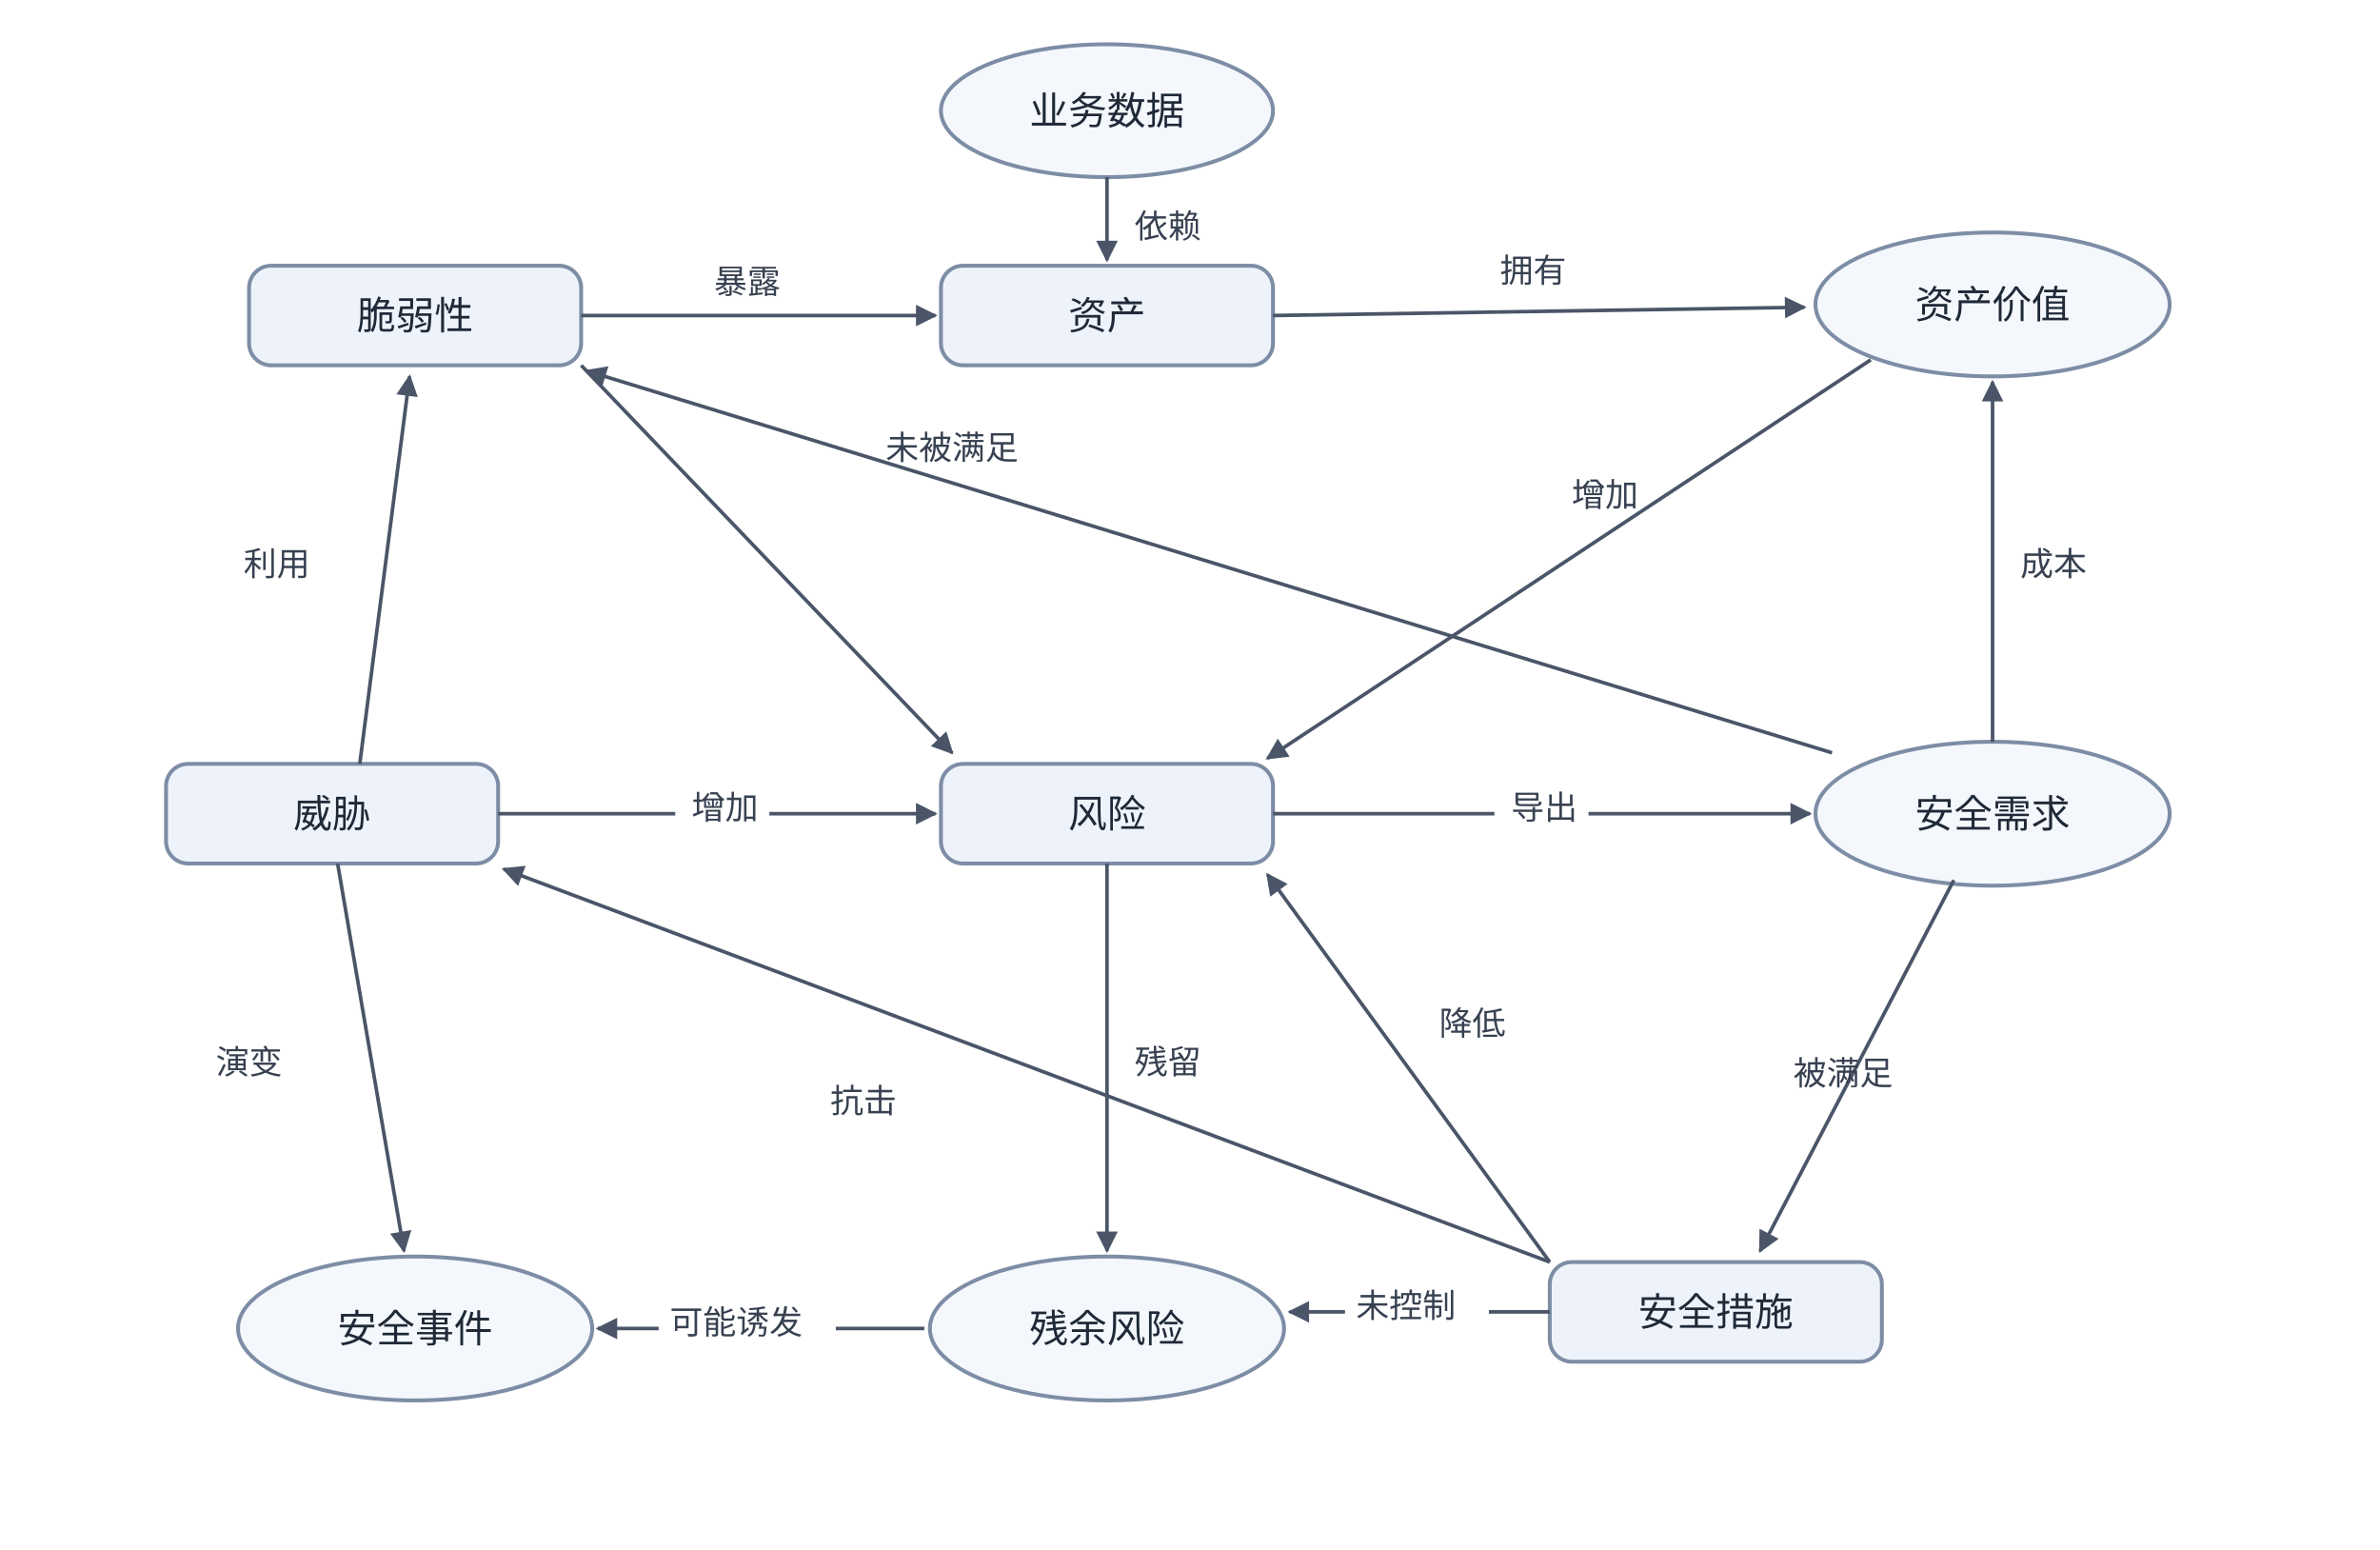
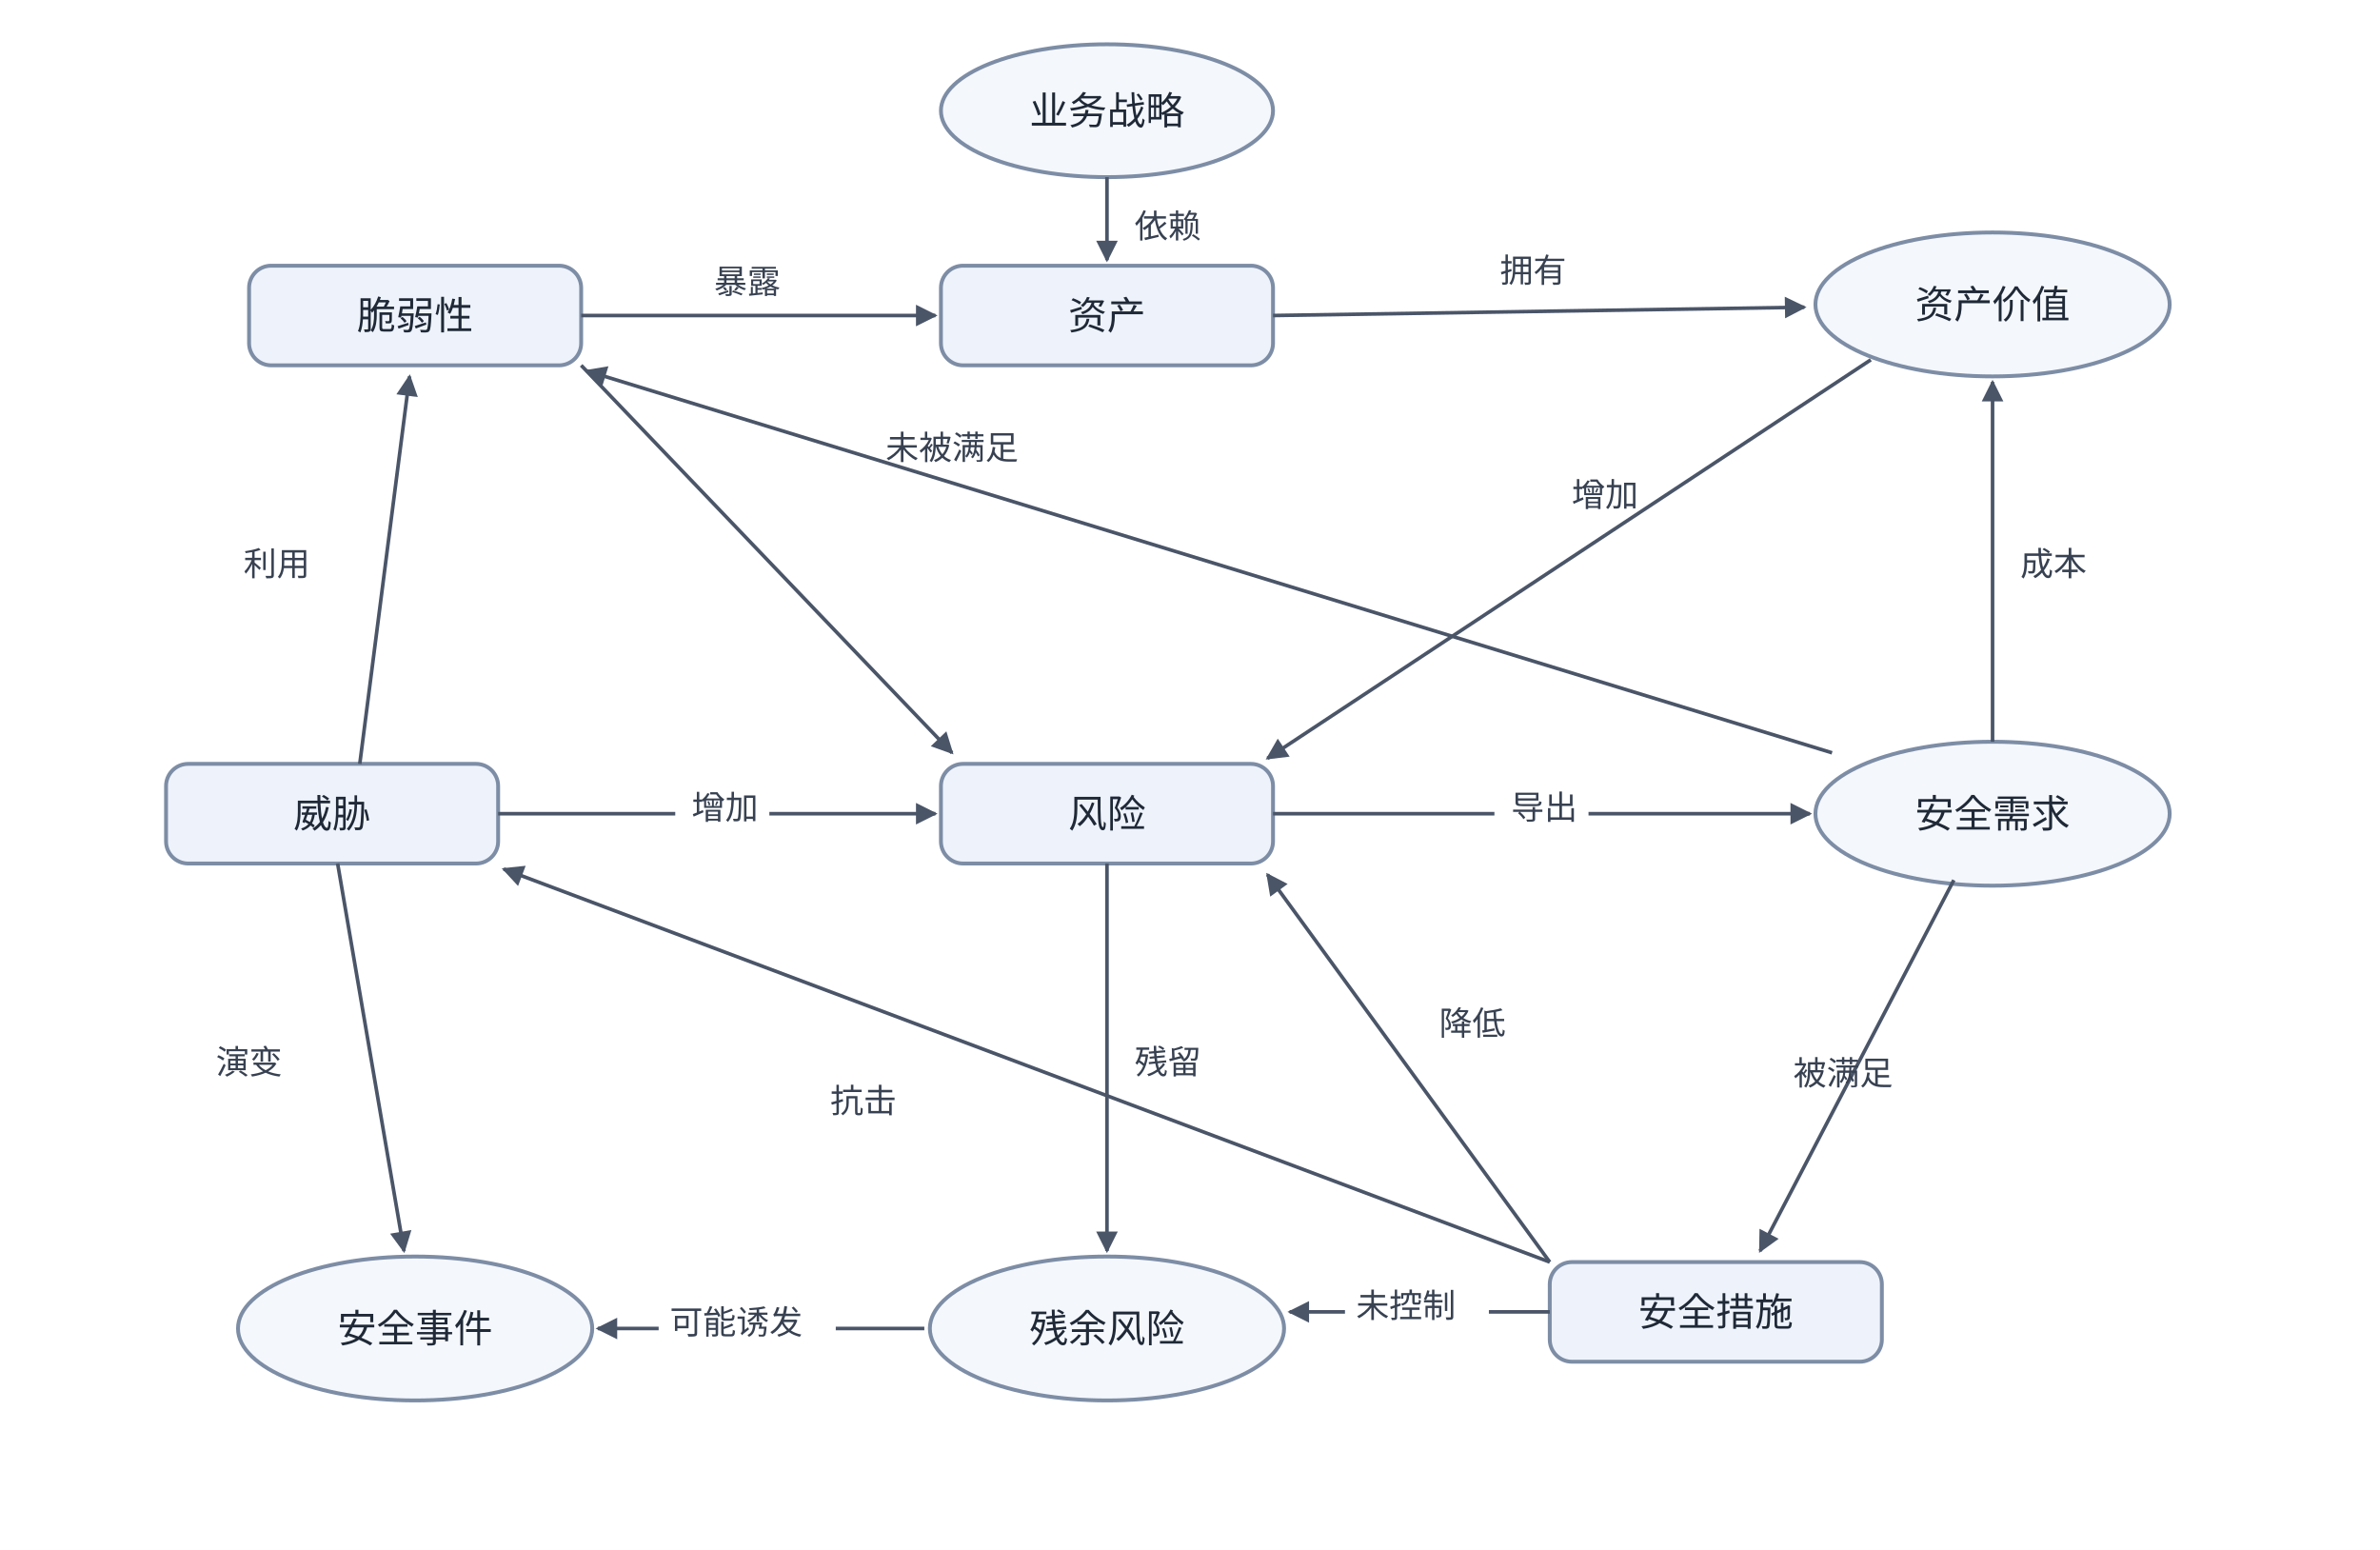
<svg xmlns="http://www.w3.org/2000/svg" width="860" height="560" viewBox="0 0 860 560" font-family="sans-serif">
  <rect width="860" height="560" fill="#ffffff" />
  <defs>
    <marker id="arr" viewBox="0 0 10 10" refX="9" refY="5" markerWidth="6" markerHeight="6" orient="auto">
      <path d="M 0 0 L 10 5 L 0 10 Z" fill="#4a5568" />
    </marker>
  </defs>
  <ellipse cx="400" cy="40" rx="60" ry="24" fill="#f4f7fc" stroke="#7d8da5" stroke-width="1.4" />
-   <text x="400" y="45" text-anchor="middle" font-size="14" fill="#1f2937">业务数据</text>
+   <text x="400" y="45" text-anchor="middle" font-size="14" fill="#1f2937">业务战略</text>
  <rect x="340" y="96" width="120" height="36" rx="8" fill="#eef3fb" stroke="#7d8da5" stroke-width="1.4" />
  <text x="400" y="119" text-anchor="middle" font-size="14" fill="#1f2937">资产</text>
  <rect x="90" y="96" width="120" height="36" rx="8" fill="#eef3fb" stroke="#7d8da5" stroke-width="1.4" />
  <text x="150" y="119" text-anchor="middle" font-size="14" fill="#1f2937">脆弱性</text>
  <ellipse cx="720" cy="110" rx="64" ry="26" fill="#f4f7fc" stroke="#7d8da5" stroke-width="1.4" />
  <text x="720" y="115" text-anchor="middle" font-size="14" fill="#1f2937">资产价值</text>
  <rect x="60" y="276" width="120" height="36" rx="8" fill="#eef3fb" stroke="#7d8da5" stroke-width="1.4" />
  <text x="120" y="299" text-anchor="middle" font-size="14" fill="#1f2937">威胁</text>
  <rect x="340" y="276" width="120" height="36" rx="8" fill="#eef3fb" stroke="#7d8da5" stroke-width="1.4" />
  <text x="400" y="299" text-anchor="middle" font-size="14" fill="#1f2937">风险</text>
  <ellipse cx="720" cy="294" rx="64" ry="26" fill="#f4f7fc" stroke="#7d8da5" stroke-width="1.4" />
  <text x="720" y="299" text-anchor="middle" font-size="14" fill="#1f2937">安全需求</text>
  <ellipse cx="150" cy="480" rx="64" ry="26" fill="#f4f7fc" stroke="#7d8da5" stroke-width="1.4" />
  <text x="150" y="485" text-anchor="middle" font-size="14" fill="#1f2937">安全事件</text>
  <ellipse cx="400" cy="480" rx="64" ry="26" fill="#f4f7fc" stroke="#7d8da5" stroke-width="1.4" />
  <text x="400" y="485" text-anchor="middle" font-size="14" fill="#1f2937">残余风险</text>
  <rect x="560" y="456" width="120" height="36" rx="8" fill="#eef3fb" stroke="#7d8da5" stroke-width="1.4" />
  <text x="620" y="479" text-anchor="middle" font-size="14" fill="#1f2937">安全措施</text>
  <g stroke="#4a5568" stroke-width="1.3" fill="none">
    <line x1="400" y1="64" x2="400" y2="94" marker-end="url(#arr)" />
    <line x1="210" y1="114" x2="338" y2="114" marker-end="url(#arr)" />
    <line x1="460" y1="114" x2="652" y2="111" marker-end="url(#arr)" />
    <line x1="130" y1="276" x2="148" y2="136" marker-end="url(#arr)" />
    <line x1="180" y1="294" x2="338" y2="294" marker-end="url(#arr)" />
    <line x1="460" y1="294" x2="654" y2="294" marker-end="url(#arr)" />
    <line x1="122" y1="312" x2="146" y2="452" marker-end="url(#arr)" />
    <line x1="400" y1="312" x2="400" y2="452" marker-end="url(#arr)" />
    <line x1="560" y1="474" x2="466" y2="474" marker-end="url(#arr)" />
    <line x1="334" y1="480" x2="216" y2="480" marker-end="url(#arr)" />
    <line x1="720" y1="268" x2="720" y2="138" marker-end="url(#arr)" />
    <line x1="706" y1="318" x2="636" y2="452" marker-end="url(#arr)" />
    <line x1="210" y1="132" x2="344" y2="272" marker-end="url(#arr)" />
    <line x1="662" y1="272" x2="212" y2="134" marker-end="url(#arr)" />
    <line x1="676" y1="130" x2="458" y2="274" marker-end="url(#arr)" />
    <line x1="560" y1="456" x2="182" y2="314" marker-end="url(#arr)" />
    <line x1="560" y1="456" x2="458" y2="316" marker-end="url(#arr)" />
  </g>
  <g font-size="12" fill="#374151">
    <text x="410" y="86">依赖</text>
    <text x="258" y="106">暴露</text>
    <text x="542" y="102">拥有</text>
    <text x="88" y="208">利用</text>
    <rect x="244" y="282" width="34" height="18" fill="#ffffff" />
    <text x="250" y="296">增加</text>
    <rect x="540" y="282" width="34" height="18" fill="#ffffff" />
    <text x="546" y="296">导出</text>
    <text x="78" y="388">演变</text>
    <text x="410" y="388">残留</text>
    <rect x="486" y="462" width="52" height="18" fill="#ffffff" />
    <text x="490" y="476">未控制</text>
    <rect x="238" y="468" width="64" height="18" fill="#ffffff" />
    <text x="242" y="482">可能诱发</text>
    <text x="730" y="208">成本</text>
    <text x="648" y="392">被满足</text>
    <text x="320" y="166">未被满足</text>
    <text x="568" y="183">增加</text>
    <text x="300" y="402">抗击</text>
    <text x="520" y="374">降低</text>
  </g>
</svg>
